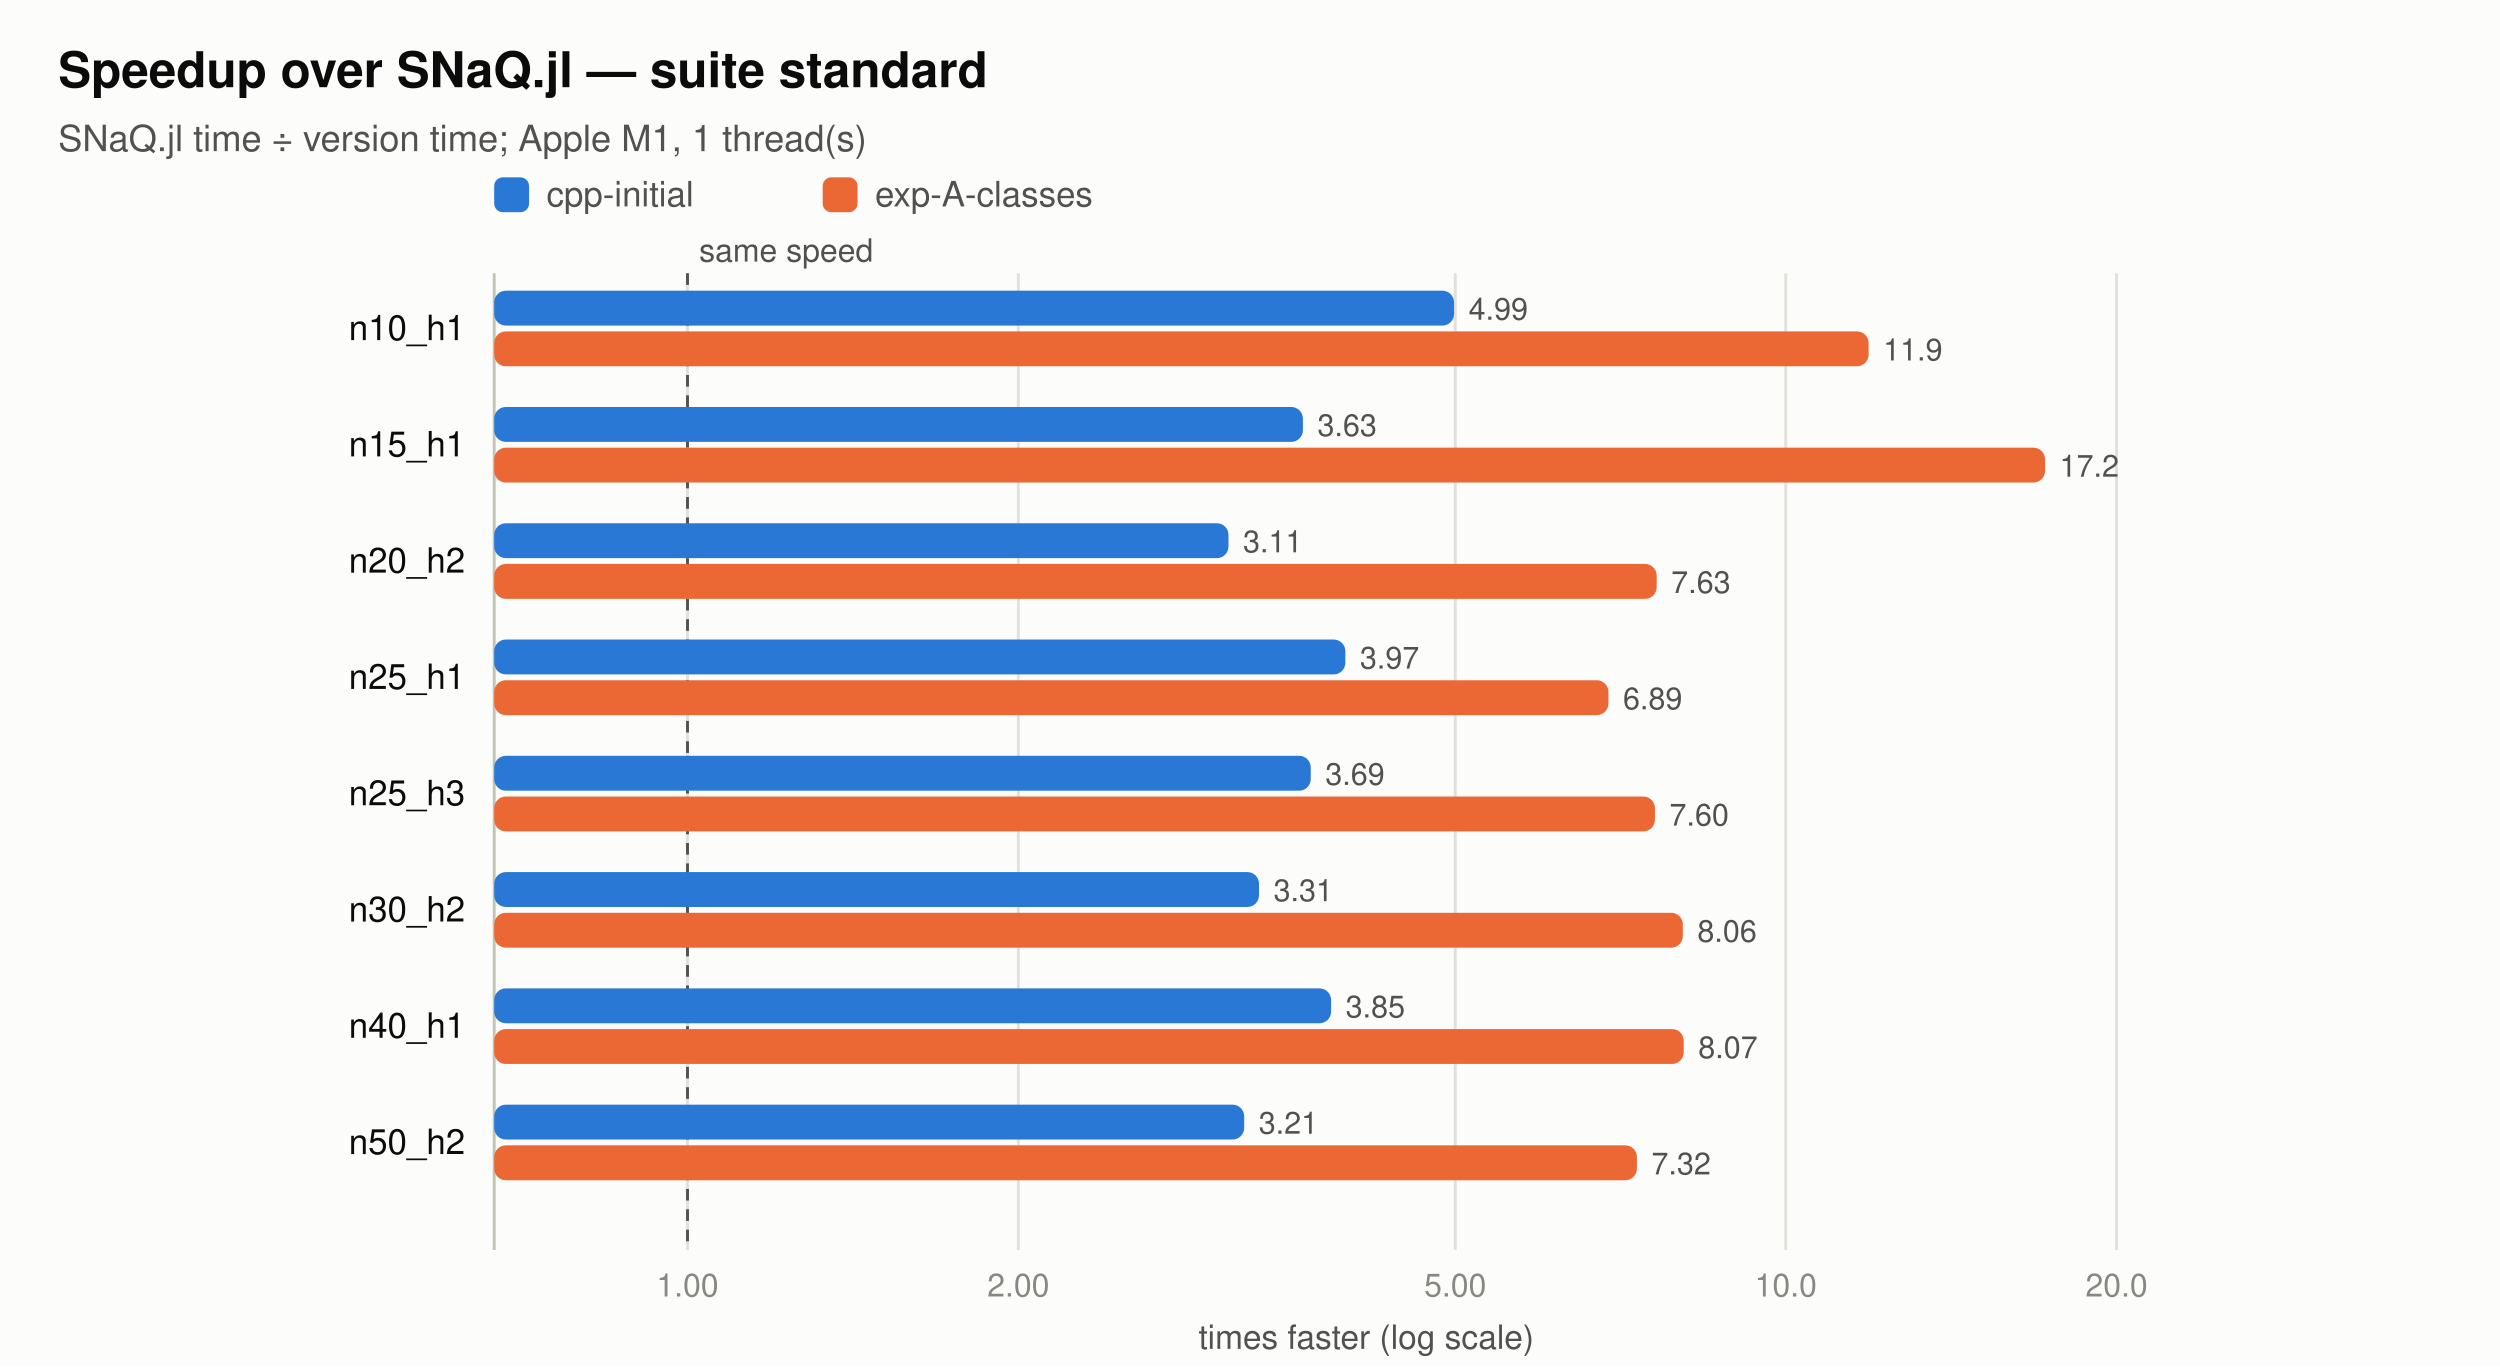
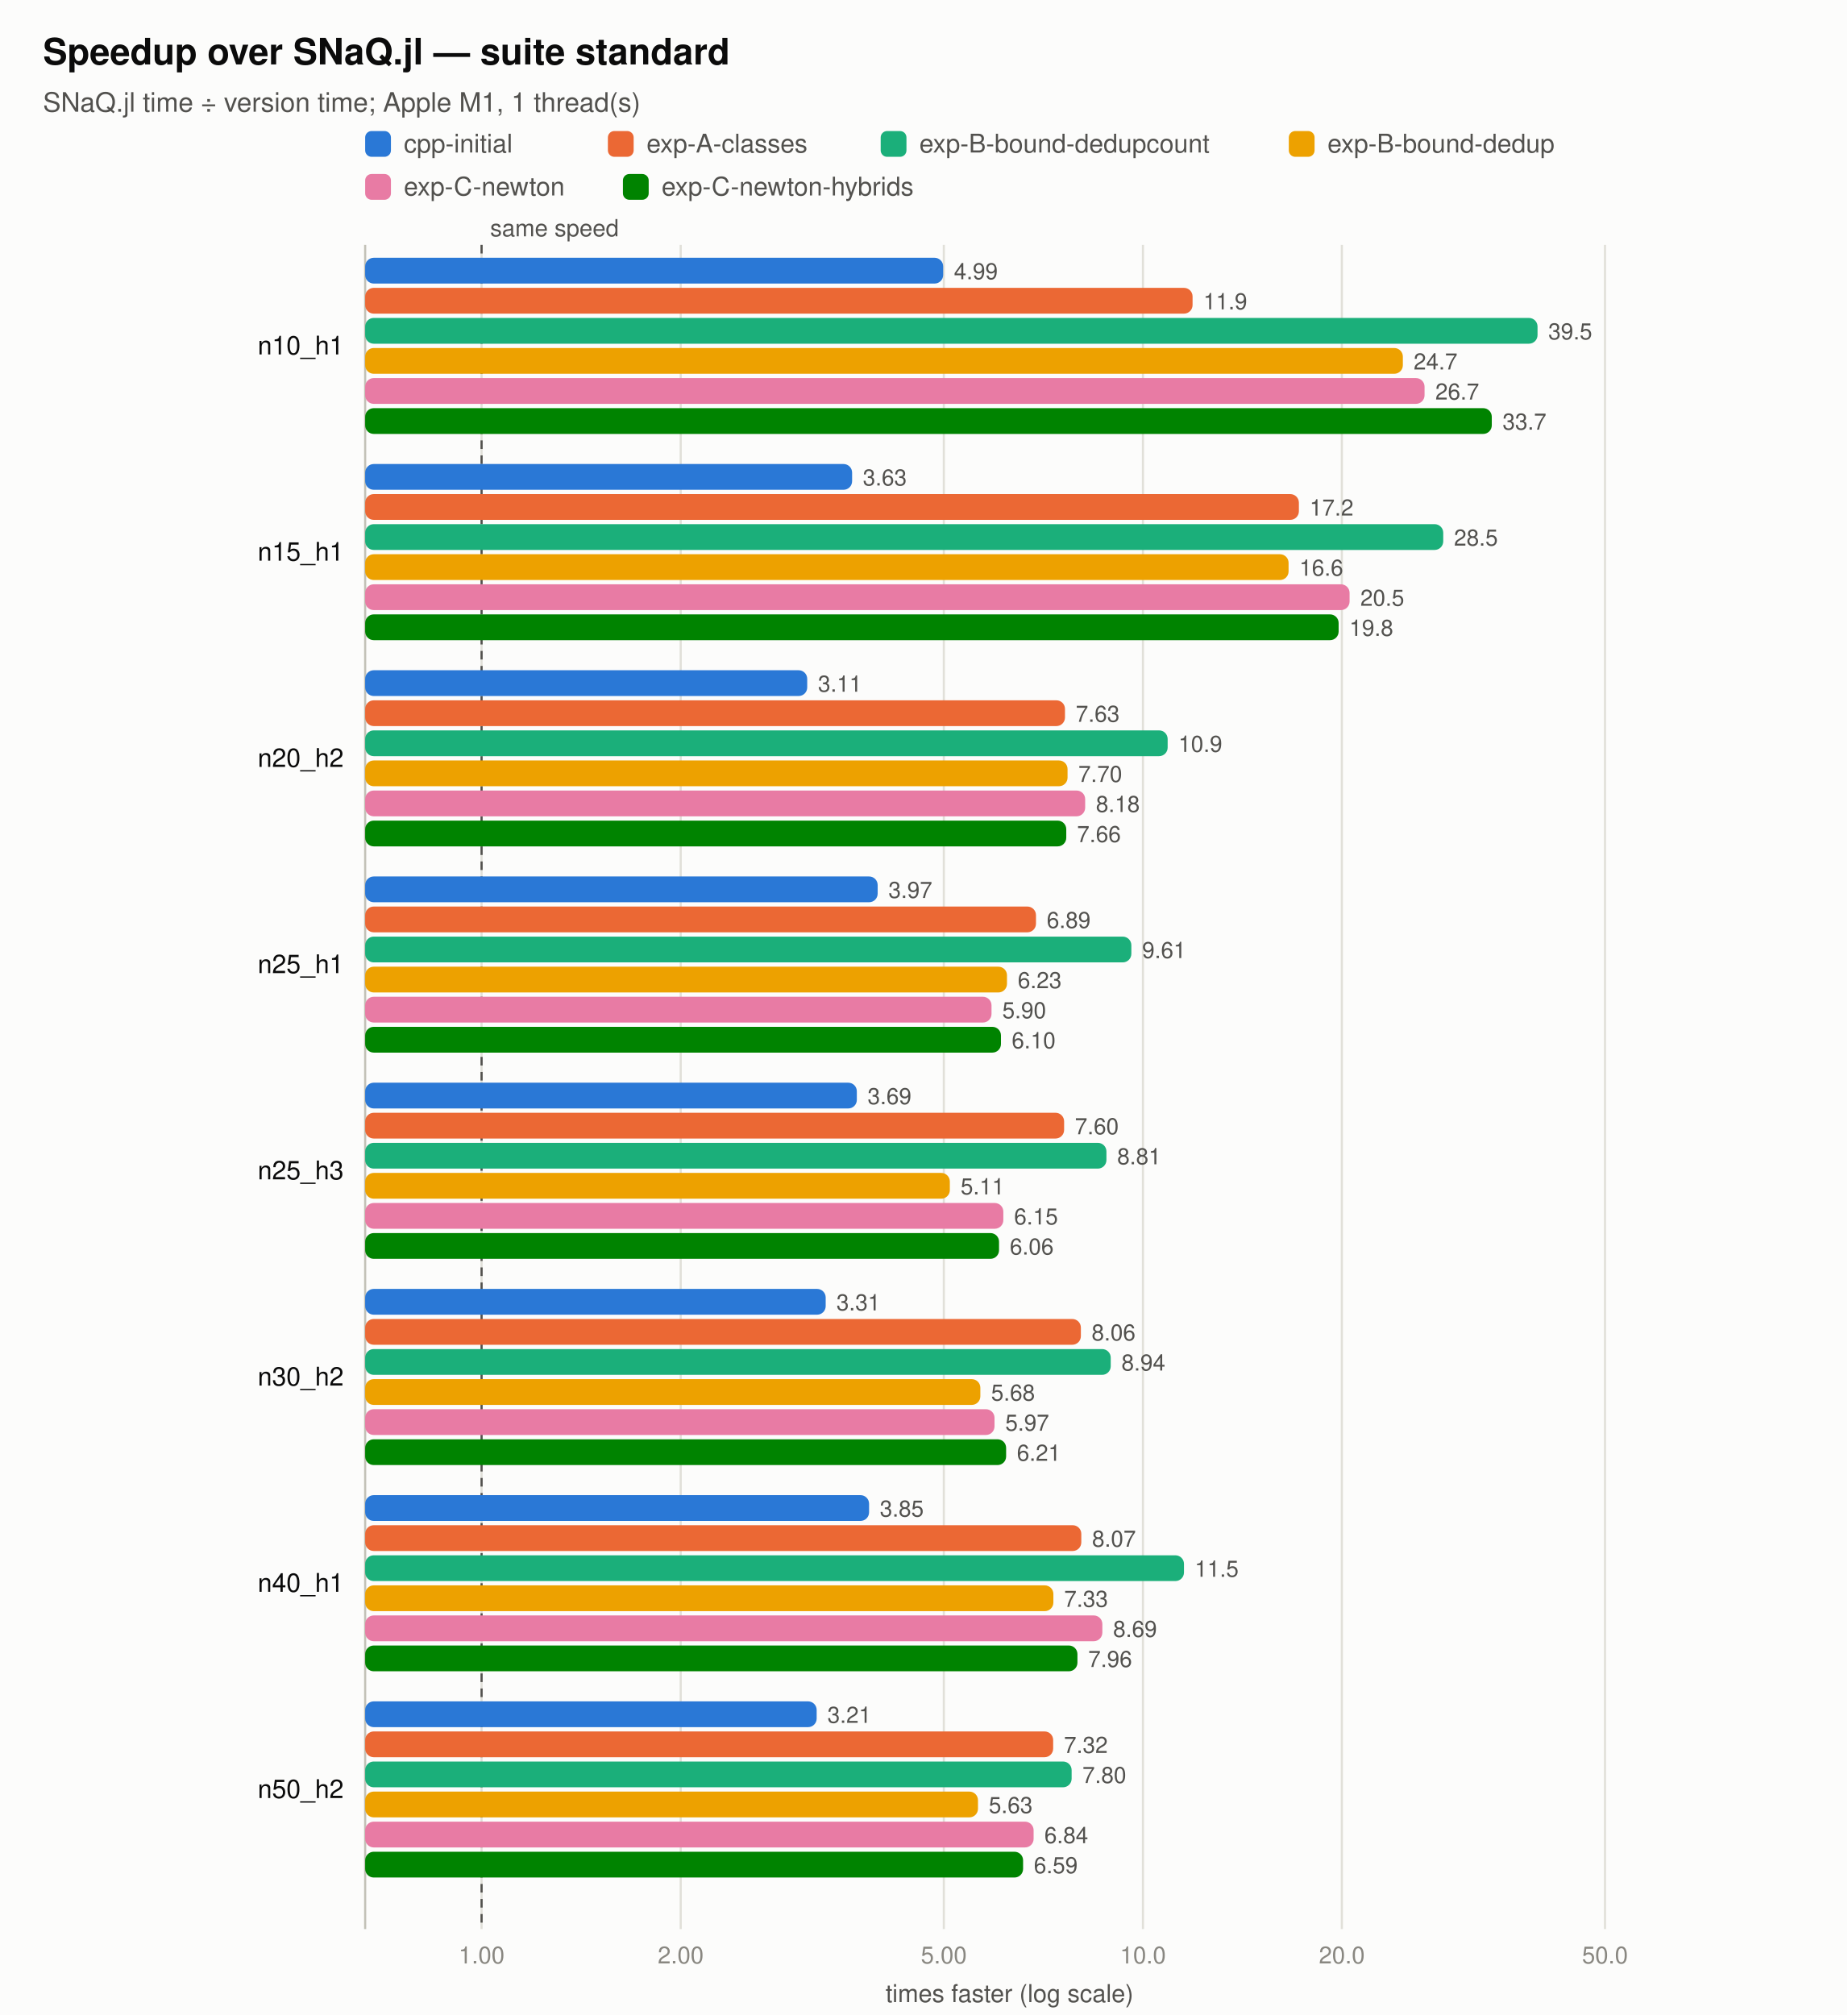
- <svg xmlns="http://www.w3.org/2000/svg" width="860" height="470" viewBox="0 0 860 470" font-family="-apple-system, BlinkMacSystemFont, 'Segoe UI', Helvetica, Arial, sans-serif">
-   <rect width="860" height="470" fill="#fcfcfb" />
+ <svg xmlns="http://www.w3.org/2000/svg" width="860" height="938" viewBox="0 0 860 938" font-family="-apple-system, BlinkMacSystemFont, 'Segoe UI', Helvetica, Arial, sans-serif">
+   <rect width="860" height="938" fill="#fcfcfb" />
  <text x="20" y="30" font-size="17" font-weight="600" fill="#0b0b0b">Speedup over SNaQ.jl — suite standard</text>
  <text x="20" y="52" font-size="12.5" fill="#52514e">SNaQ.jl time ÷ version time; Apple M1, 1 thread(s)</text>
  <rect x="170" y="61" width="12" height="12" rx="3" fill="#2a78d6" />
  <text x="188" y="71" font-size="12" fill="#52514e">cpp-initial</text>
  <rect x="283" y="61" width="12" height="12" rx="3" fill="#eb6834" />
  <text x="301" y="71" font-size="12" fill="#52514e">exp-A-classes</text>
-   <line x1="236.5" y1="94" x2="236.5" y2="430" stroke="#e1e0d9" stroke-width="1" />
-   <text x="236.5" y="446" font-size="11" fill="#898781" text-anchor="middle">1.00</text>
-   <line x1="350.3" y1="94" x2="350.3" y2="430" stroke="#e1e0d9" stroke-width="1" />
-   <text x="350.3" y="446" font-size="11" fill="#898781" text-anchor="middle">2.00</text>
-   <line x1="500.6" y1="94" x2="500.6" y2="430" stroke="#e1e0d9" stroke-width="1" />
-   <text x="500.6" y="446" font-size="11" fill="#898781" text-anchor="middle">5.00</text>
-   <line x1="614.3" y1="94" x2="614.3" y2="430" stroke="#e1e0d9" stroke-width="1" />
-   <text x="614.3" y="446" font-size="11" fill="#898781" text-anchor="middle">10.0</text>
-   <line x1="728.1" y1="94" x2="728.1" y2="430" stroke="#e1e0d9" stroke-width="1" />
-   <text x="728.1" y="446" font-size="11" fill="#898781" text-anchor="middle">20.0</text>
-   <text x="470.0" y="464" font-size="11.5" fill="#52514e" text-anchor="middle">times faster (log scale)</text>
-   <line x1="170.0" y1="94" x2="170.0" y2="430" stroke="#c3c2b7" stroke-width="1" />
-   <line x1="236.5" y1="94" x2="236.5" y2="430" stroke="#52514e" stroke-width="1" stroke-dasharray="4 3" />
-   <text x="240.5" y="90" font-size="11" fill="#52514e">same speed</text>
-   <text x="160" y="117.0" font-size="12" fill="#0b0b0b" text-anchor="end">n10_h1</text>
-   <g>
-     <rect x="170.0" y="100" width="330.2" height="12" rx="4.0" fill="#2a78d6" />
-   </g>
-   <text x="505.2" y="110" font-size="10.5" fill="#52514e" text-anchor="start">4.99</text>
-   <g>
-     <rect x="170.0" y="114" width="472.8" height="12" rx="4.0" fill="#eb6834" />
-   </g>
-   <text x="647.8" y="124" font-size="10.5" fill="#52514e" text-anchor="start">11.9</text>
-   <text x="160" y="157.0" font-size="12" fill="#0b0b0b" text-anchor="end">n15_h1</text>
-   <g>
-     <rect x="170.0" y="140" width="278.2" height="12" rx="4.0" fill="#2a78d6" />
-   </g>
-   <text x="453.2" y="150" font-size="10.5" fill="#52514e" text-anchor="start">3.63</text>
-   <g>
-     <rect x="170.0" y="154" width="533.5" height="12" rx="4.0" fill="#eb6834" />
-   </g>
-   <text x="708.5" y="164" font-size="10.5" fill="#52514e" text-anchor="start">17.2</text>
-   <text x="160" y="197.0" font-size="12" fill="#0b0b0b" text-anchor="end">n20_h2</text>
-   <g>
-     <rect x="170.0" y="180" width="252.6" height="12" rx="4.0" fill="#2a78d6" />
-   </g>
-   <text x="427.6" y="190" font-size="10.5" fill="#52514e" text-anchor="start">3.11</text>
-   <g>
-     <rect x="170.0" y="194" width="399.9" height="12" rx="4.0" fill="#eb6834" />
-   </g>
-   <text x="574.9" y="204" font-size="10.5" fill="#52514e" text-anchor="start">7.63</text>
-   <text x="160" y="237.0" font-size="12" fill="#0b0b0b" text-anchor="end">n25_h1</text>
-   <g>
-     <rect x="170.0" y="220" width="292.8" height="12" rx="4.0" fill="#2a78d6" />
-   </g>
-   <text x="467.8" y="230" font-size="10.5" fill="#52514e" text-anchor="start">3.97</text>
-   <g>
-     <rect x="170.0" y="234" width="383.3" height="12" rx="4.0" fill="#eb6834" />
-   </g>
-   <text x="558.3" y="244" font-size="10.5" fill="#52514e" text-anchor="start">6.89</text>
-   <text x="160" y="277.0" font-size="12" fill="#0b0b0b" text-anchor="end">n25_h3</text>
-   <g>
-     <rect x="170.0" y="260" width="280.9" height="12" rx="4.0" fill="#2a78d6" />
-   </g>
-   <text x="455.9" y="270" font-size="10.5" fill="#52514e" text-anchor="start">3.69</text>
-   <g>
-     <rect x="170.0" y="274" width="399.3" height="12" rx="4.0" fill="#eb6834" />
-   </g>
-   <text x="574.3" y="284" font-size="10.5" fill="#52514e" text-anchor="start">7.60</text>
-   <text x="160" y="317.0" font-size="12" fill="#0b0b0b" text-anchor="end">n30_h2</text>
-   <g>
-     <rect x="170.0" y="300" width="263.1" height="12" rx="4.0" fill="#2a78d6" />
-   </g>
-   <text x="438.1" y="310" font-size="10.5" fill="#52514e" text-anchor="start">3.31</text>
-   <g>
-     <rect x="170.0" y="314" width="408.9" height="12" rx="4.0" fill="#eb6834" />
-   </g>
-   <text x="583.9" y="324" font-size="10.5" fill="#52514e" text-anchor="start">8.06</text>
-   <text x="160" y="357.0" font-size="12" fill="#0b0b0b" text-anchor="end">n40_h1</text>
-   <g>
-     <rect x="170.0" y="340" width="287.9" height="12" rx="4.0" fill="#2a78d6" />
-   </g>
-   <text x="462.9" y="350" font-size="10.5" fill="#52514e" text-anchor="start">3.85</text>
-   <g>
-     <rect x="170.0" y="354" width="409.2" height="12" rx="4.0" fill="#eb6834" />
-   </g>
-   <text x="584.2" y="364" font-size="10.5" fill="#52514e" text-anchor="start">8.07</text>
-   <text x="160" y="397.0" font-size="12" fill="#0b0b0b" text-anchor="end">n50_h2</text>
-   <g>
-     <rect x="170.0" y="380" width="258.0" height="12" rx="4.0" fill="#2a78d6" />
-   </g>
-   <text x="433.0" y="390" font-size="10.5" fill="#52514e" text-anchor="start">3.21</text>
-   <g>
-     <rect x="170.0" y="394" width="393.1" height="12" rx="4.0" fill="#eb6834" />
-   </g>
-   <text x="568.1" y="404" font-size="10.5" fill="#52514e" text-anchor="start">7.32</text>
+   <rect x="410" y="61" width="12" height="12" rx="3" fill="#1baf7a" />
+   <text x="428" y="71" font-size="12" fill="#52514e">exp-B-bound-dedupcount</text>
+   <rect x="600" y="61" width="12" height="12" rx="3" fill="#eda100" />
+   <text x="618" y="71" font-size="12" fill="#52514e">exp-B-bound-dedup</text>
+   <rect x="170" y="81" width="12" height="12" rx="3" fill="#e87ba4" />
+   <text x="188" y="91" font-size="12" fill="#52514e">exp-C-newton</text>
+   <rect x="290" y="81" width="12" height="12" rx="3" fill="#008300" />
+   <text x="308" y="91" font-size="12" fill="#52514e">exp-C-newton-hybrids</text>
+   <line x1="224.2" y1="114" x2="224.2" y2="898" stroke="#e1e0d9" stroke-width="1" />
+   <text x="224.2" y="914" font-size="11" fill="#898781" text-anchor="middle">1.00</text>
+   <line x1="316.9" y1="114" x2="316.9" y2="898" stroke="#e1e0d9" stroke-width="1" />
+   <text x="316.9" y="914" font-size="11" fill="#898781" text-anchor="middle">2.00</text>
+   <line x1="439.4" y1="114" x2="439.4" y2="898" stroke="#e1e0d9" stroke-width="1" />
+   <text x="439.4" y="914" font-size="11" fill="#898781" text-anchor="middle">5.00</text>
+   <line x1="532.1" y1="114" x2="532.1" y2="898" stroke="#e1e0d9" stroke-width="1" />
+   <text x="532.1" y="914" font-size="11" fill="#898781" text-anchor="middle">10.0</text>
+   <line x1="624.7" y1="114" x2="624.7" y2="898" stroke="#e1e0d9" stroke-width="1" />
+   <text x="624.7" y="914" font-size="11" fill="#898781" text-anchor="middle">20.0</text>
+   <line x1="747.2" y1="114" x2="747.2" y2="898" stroke="#e1e0d9" stroke-width="1" />
+   <text x="747.2" y="914" font-size="11" fill="#898781" text-anchor="middle">50.0</text>
+   <text x="470.0" y="932" font-size="11.5" fill="#52514e" text-anchor="middle">times faster (log scale)</text>
+   <line x1="170.0" y1="114" x2="170.0" y2="898" stroke="#c3c2b7" stroke-width="1" />
+   <line x1="224.2" y1="114" x2="224.2" y2="898" stroke="#52514e" stroke-width="1" stroke-dasharray="4 3" />
+   <text x="228.2" y="110" font-size="11" fill="#52514e">same speed</text>
+   <text x="160" y="165.0" font-size="12" fill="#0b0b0b" text-anchor="end">n10_h1</text>
+   <g>
+     <rect x="170.0" y="120" width="269.1" height="12" rx="4.0" fill="#2a78d6" />
+   </g>
+   <text x="444.1" y="130" font-size="10.5" fill="#52514e" text-anchor="start">4.99</text>
+   <g>
+     <rect x="170.0" y="134" width="385.2" height="12" rx="4.0" fill="#eb6834" />
+   </g>
+   <text x="560.2" y="144" font-size="10.5" fill="#52514e" text-anchor="start">11.9</text>
+   <g>
+     <rect x="170.0" y="148" width="545.8" height="12" rx="4.0" fill="#1baf7a" />
+   </g>
+   <text x="720.8" y="158" font-size="10.5" fill="#52514e" text-anchor="start">39.5</text>
+   <g>
+     <rect x="170.0" y="162" width="483.1" height="12" rx="4.0" fill="#eda100" />
+   </g>
+   <text x="658.1" y="172" font-size="10.5" fill="#52514e" text-anchor="start">24.7</text>
+   <g>
+     <rect x="170.0" y="176" width="493.2" height="12" rx="4.0" fill="#e87ba4" />
+   </g>
+   <text x="668.2" y="186" font-size="10.5" fill="#52514e" text-anchor="start">26.7</text>
+   <g>
+     <rect x="170.0" y="190" width="524.5" height="12" rx="4.0" fill="#008300" />
+   </g>
+   <text x="699.5" y="200" font-size="10.5" fill="#52514e" text-anchor="start">33.7</text>
+   <text x="160" y="261.0" font-size="12" fill="#0b0b0b" text-anchor="end">n15_h1</text>
+   <g>
+     <rect x="170.0" y="216" width="226.7" height="12" rx="4.0" fill="#2a78d6" />
+   </g>
+   <text x="401.7" y="226" font-size="10.5" fill="#52514e" text-anchor="start">3.63</text>
+   <g>
+     <rect x="170.0" y="230" width="434.7" height="12" rx="4.0" fill="#eb6834" />
+   </g>
+   <text x="609.7" y="240" font-size="10.5" fill="#52514e" text-anchor="start">17.2</text>
+   <g>
+     <rect x="170.0" y="244" width="501.9" height="12" rx="4.0" fill="#1baf7a" />
+   </g>
+   <text x="676.9" y="254" font-size="10.5" fill="#52514e" text-anchor="start">28.5</text>
+   <g>
+     <rect x="170.0" y="258" width="429.9" height="12" rx="4.0" fill="#eda100" />
+   </g>
+   <text x="604.9" y="268" font-size="10.5" fill="#52514e" text-anchor="start">16.6</text>
+   <g>
+     <rect x="170.0" y="272" width="458.3" height="12" rx="4.0" fill="#e87ba4" />
+   </g>
+   <text x="633.3" y="282" font-size="10.5" fill="#52514e" text-anchor="start">20.5</text>
+   <g>
+     <rect x="170.0" y="286" width="453.2" height="12" rx="4.0" fill="#008300" />
+   </g>
+   <text x="628.2" y="296" font-size="10.5" fill="#52514e" text-anchor="start">19.8</text>
+   <text x="160" y="357.0" font-size="12" fill="#0b0b0b" text-anchor="end">n20_h2</text>
+   <g>
+     <rect x="170.0" y="312" width="205.8" height="12" rx="4.0" fill="#2a78d6" />
+   </g>
+   <text x="380.8" y="322" font-size="10.5" fill="#52514e" text-anchor="start">3.11</text>
+   <g>
+     <rect x="170.0" y="326" width="325.8" height="12" rx="4.0" fill="#eb6834" />
+   </g>
+   <text x="500.8" y="336" font-size="10.5" fill="#52514e" text-anchor="start">7.63</text>
+   <g>
+     <rect x="170.0" y="340" width="373.6" height="12" rx="4.0" fill="#1baf7a" />
+   </g>
+   <text x="548.6" y="350" font-size="10.5" fill="#52514e" text-anchor="start">10.9</text>
+   <g>
+     <rect x="170.0" y="354" width="327.0" height="12" rx="4.0" fill="#eda100" />
+   </g>
+   <text x="502.0" y="364" font-size="10.5" fill="#52514e" text-anchor="start">7.70</text>
+   <g>
+     <rect x="170.0" y="368" width="335.2" height="12" rx="4.0" fill="#e87ba4" />
+   </g>
+   <text x="510.2" y="378" font-size="10.5" fill="#52514e" text-anchor="start">8.18</text>
+   <g>
+     <rect x="170.0" y="382" width="326.4" height="12" rx="4.0" fill="#008300" />
+   </g>
+   <text x="501.4" y="392" font-size="10.5" fill="#52514e" text-anchor="start">7.66</text>
+   <text x="160" y="453.0" font-size="12" fill="#0b0b0b" text-anchor="end">n25_h1</text>
+   <g>
+     <rect x="170.0" y="408" width="238.6" height="12" rx="4.0" fill="#2a78d6" />
+   </g>
+   <text x="413.6" y="418" font-size="10.5" fill="#52514e" text-anchor="start">3.97</text>
+   <g>
+     <rect x="170.0" y="422" width="312.3" height="12" rx="4.0" fill="#eb6834" />
+   </g>
+   <text x="487.3" y="432" font-size="10.5" fill="#52514e" text-anchor="start">6.89</text>
+   <g>
+     <rect x="170.0" y="436" width="356.7" height="12" rx="4.0" fill="#1baf7a" />
+   </g>
+   <text x="531.7" y="446" font-size="10.5" fill="#52514e" text-anchor="start">9.61</text>
+   <g>
+     <rect x="170.0" y="450" width="298.8" height="12" rx="4.0" fill="#eda100" />
+   </g>
+   <text x="473.8" y="460" font-size="10.5" fill="#52514e" text-anchor="start">6.23</text>
+   <g>
+     <rect x="170.0" y="464" width="291.6" height="12" rx="4.0" fill="#e87ba4" />
+   </g>
+   <text x="466.6" y="474" font-size="10.5" fill="#52514e" text-anchor="start">5.90</text>
+   <g>
+     <rect x="170.0" y="478" width="296.0" height="12" rx="4.0" fill="#008300" />
+   </g>
+   <text x="471.0" y="488" font-size="10.5" fill="#52514e" text-anchor="start">6.10</text>
+   <text x="160" y="549.0" font-size="12" fill="#0b0b0b" text-anchor="end">n25_h3</text>
+   <g>
+     <rect x="170.0" y="504" width="228.9" height="12" rx="4.0" fill="#2a78d6" />
+   </g>
+   <text x="403.9" y="514" font-size="10.5" fill="#52514e" text-anchor="start">3.69</text>
+   <g>
+     <rect x="170.0" y="518" width="325.4" height="12" rx="4.0" fill="#eb6834" />
+   </g>
+   <text x="500.4" y="528" font-size="10.5" fill="#52514e" text-anchor="start">7.60</text>
+   <g>
+     <rect x="170.0" y="532" width="345.1" height="12" rx="4.0" fill="#1baf7a" />
+   </g>
+   <text x="520.1" y="542" font-size="10.5" fill="#52514e" text-anchor="start">8.81</text>
+   <g>
+     <rect x="170.0" y="546" width="272.2" height="12" rx="4.0" fill="#eda100" />
+   </g>
+   <text x="447.2" y="556" font-size="10.5" fill="#52514e" text-anchor="start">5.11</text>
+   <g>
+     <rect x="170.0" y="560" width="297.1" height="12" rx="4.0" fill="#e87ba4" />
+   </g>
+   <text x="472.1" y="570" font-size="10.5" fill="#52514e" text-anchor="start">6.15</text>
+   <g>
+     <rect x="170.0" y="574" width="295.1" height="12" rx="4.0" fill="#008300" />
+   </g>
+   <text x="470.1" y="584" font-size="10.5" fill="#52514e" text-anchor="start">6.06</text>
+   <text x="160" y="645.0" font-size="12" fill="#0b0b0b" text-anchor="end">n30_h2</text>
+   <g>
+     <rect x="170.0" y="600" width="214.4" height="12" rx="4.0" fill="#2a78d6" />
+   </g>
+   <text x="389.4" y="610" font-size="10.5" fill="#52514e" text-anchor="start">3.31</text>
+   <g>
+     <rect x="170.0" y="614" width="333.2" height="12" rx="4.0" fill="#eb6834" />
+   </g>
+   <text x="508.2" y="624" font-size="10.5" fill="#52514e" text-anchor="start">8.06</text>
+   <g>
+     <rect x="170.0" y="628" width="347.1" height="12" rx="4.0" fill="#1baf7a" />
+   </g>
+   <text x="522.1" y="638" font-size="10.5" fill="#52514e" text-anchor="start">8.94</text>
+   <g>
+     <rect x="170.0" y="642" width="286.4" height="12" rx="4.0" fill="#eda100" />
+   </g>
+   <text x="461.4" y="652" font-size="10.5" fill="#52514e" text-anchor="start">5.68</text>
+   <g>
+     <rect x="170.0" y="656" width="293.0" height="12" rx="4.0" fill="#e87ba4" />
+   </g>
+   <text x="468.0" y="666" font-size="10.5" fill="#52514e" text-anchor="start">5.97</text>
+   <g>
+     <rect x="170.0" y="670" width="298.4" height="12" rx="4.0" fill="#008300" />
+   </g>
+   <text x="473.4" y="680" font-size="10.5" fill="#52514e" text-anchor="start">6.21</text>
+   <text x="160" y="741.0" font-size="12" fill="#0b0b0b" text-anchor="end">n40_h1</text>
+   <g>
+     <rect x="170.0" y="696" width="234.6" height="12" rx="4.0" fill="#2a78d6" />
+   </g>
+   <text x="409.6" y="706" font-size="10.5" fill="#52514e" text-anchor="start">3.85</text>
+   <g>
+     <rect x="170.0" y="710" width="333.4" height="12" rx="4.0" fill="#eb6834" />
+   </g>
+   <text x="508.4" y="720" font-size="10.5" fill="#52514e" text-anchor="start">8.07</text>
+   <g>
+     <rect x="170.0" y="724" width="381.2" height="12" rx="4.0" fill="#1baf7a" />
+   </g>
+   <text x="556.2" y="734" font-size="10.5" fill="#52514e" text-anchor="start">11.5</text>
+   <g>
+     <rect x="170.0" y="738" width="320.4" height="12" rx="4.0" fill="#eda100" />
+   </g>
+   <text x="495.4" y="748" font-size="10.5" fill="#52514e" text-anchor="start">7.33</text>
+   <g>
+     <rect x="170.0" y="752" width="343.2" height="12" rx="4.0" fill="#e87ba4" />
+   </g>
+   <text x="518.2" y="762" font-size="10.5" fill="#52514e" text-anchor="start">8.69</text>
+   <g>
+     <rect x="170.0" y="766" width="331.6" height="12" rx="4.0" fill="#008300" />
+   </g>
+   <text x="506.6" y="776" font-size="10.5" fill="#52514e" text-anchor="start">7.96</text>
+   <text x="160" y="837.0" font-size="12" fill="#0b0b0b" text-anchor="end">n50_h2</text>
+   <g>
+     <rect x="170.0" y="792" width="210.2" height="12" rx="4.0" fill="#2a78d6" />
+   </g>
+   <text x="385.2" y="802" font-size="10.5" fill="#52514e" text-anchor="start">3.21</text>
+   <g>
+     <rect x="170.0" y="806" width="320.3" height="12" rx="4.0" fill="#eb6834" />
+   </g>
+   <text x="495.3" y="816" font-size="10.5" fill="#52514e" text-anchor="start">7.32</text>
+   <g>
+     <rect x="170.0" y="820" width="328.9" height="12" rx="4.0" fill="#1baf7a" />
+   </g>
+   <text x="503.9" y="830" font-size="10.5" fill="#52514e" text-anchor="start">7.80</text>
+   <g>
+     <rect x="170.0" y="834" width="285.3" height="12" rx="4.0" fill="#eda100" />
+   </g>
+   <text x="460.3" y="844" font-size="10.5" fill="#52514e" text-anchor="start">5.63</text>
+   <g>
+     <rect x="170.0" y="848" width="311.2" height="12" rx="4.0" fill="#e87ba4" />
+   </g>
+   <text x="486.2" y="858" font-size="10.5" fill="#52514e" text-anchor="start">6.84</text>
+   <g>
+     <rect x="170.0" y="862" width="306.3" height="12" rx="4.0" fill="#008300" />
+   </g>
+   <text x="481.3" y="872" font-size="10.5" fill="#52514e" text-anchor="start">6.59</text>
</svg>
